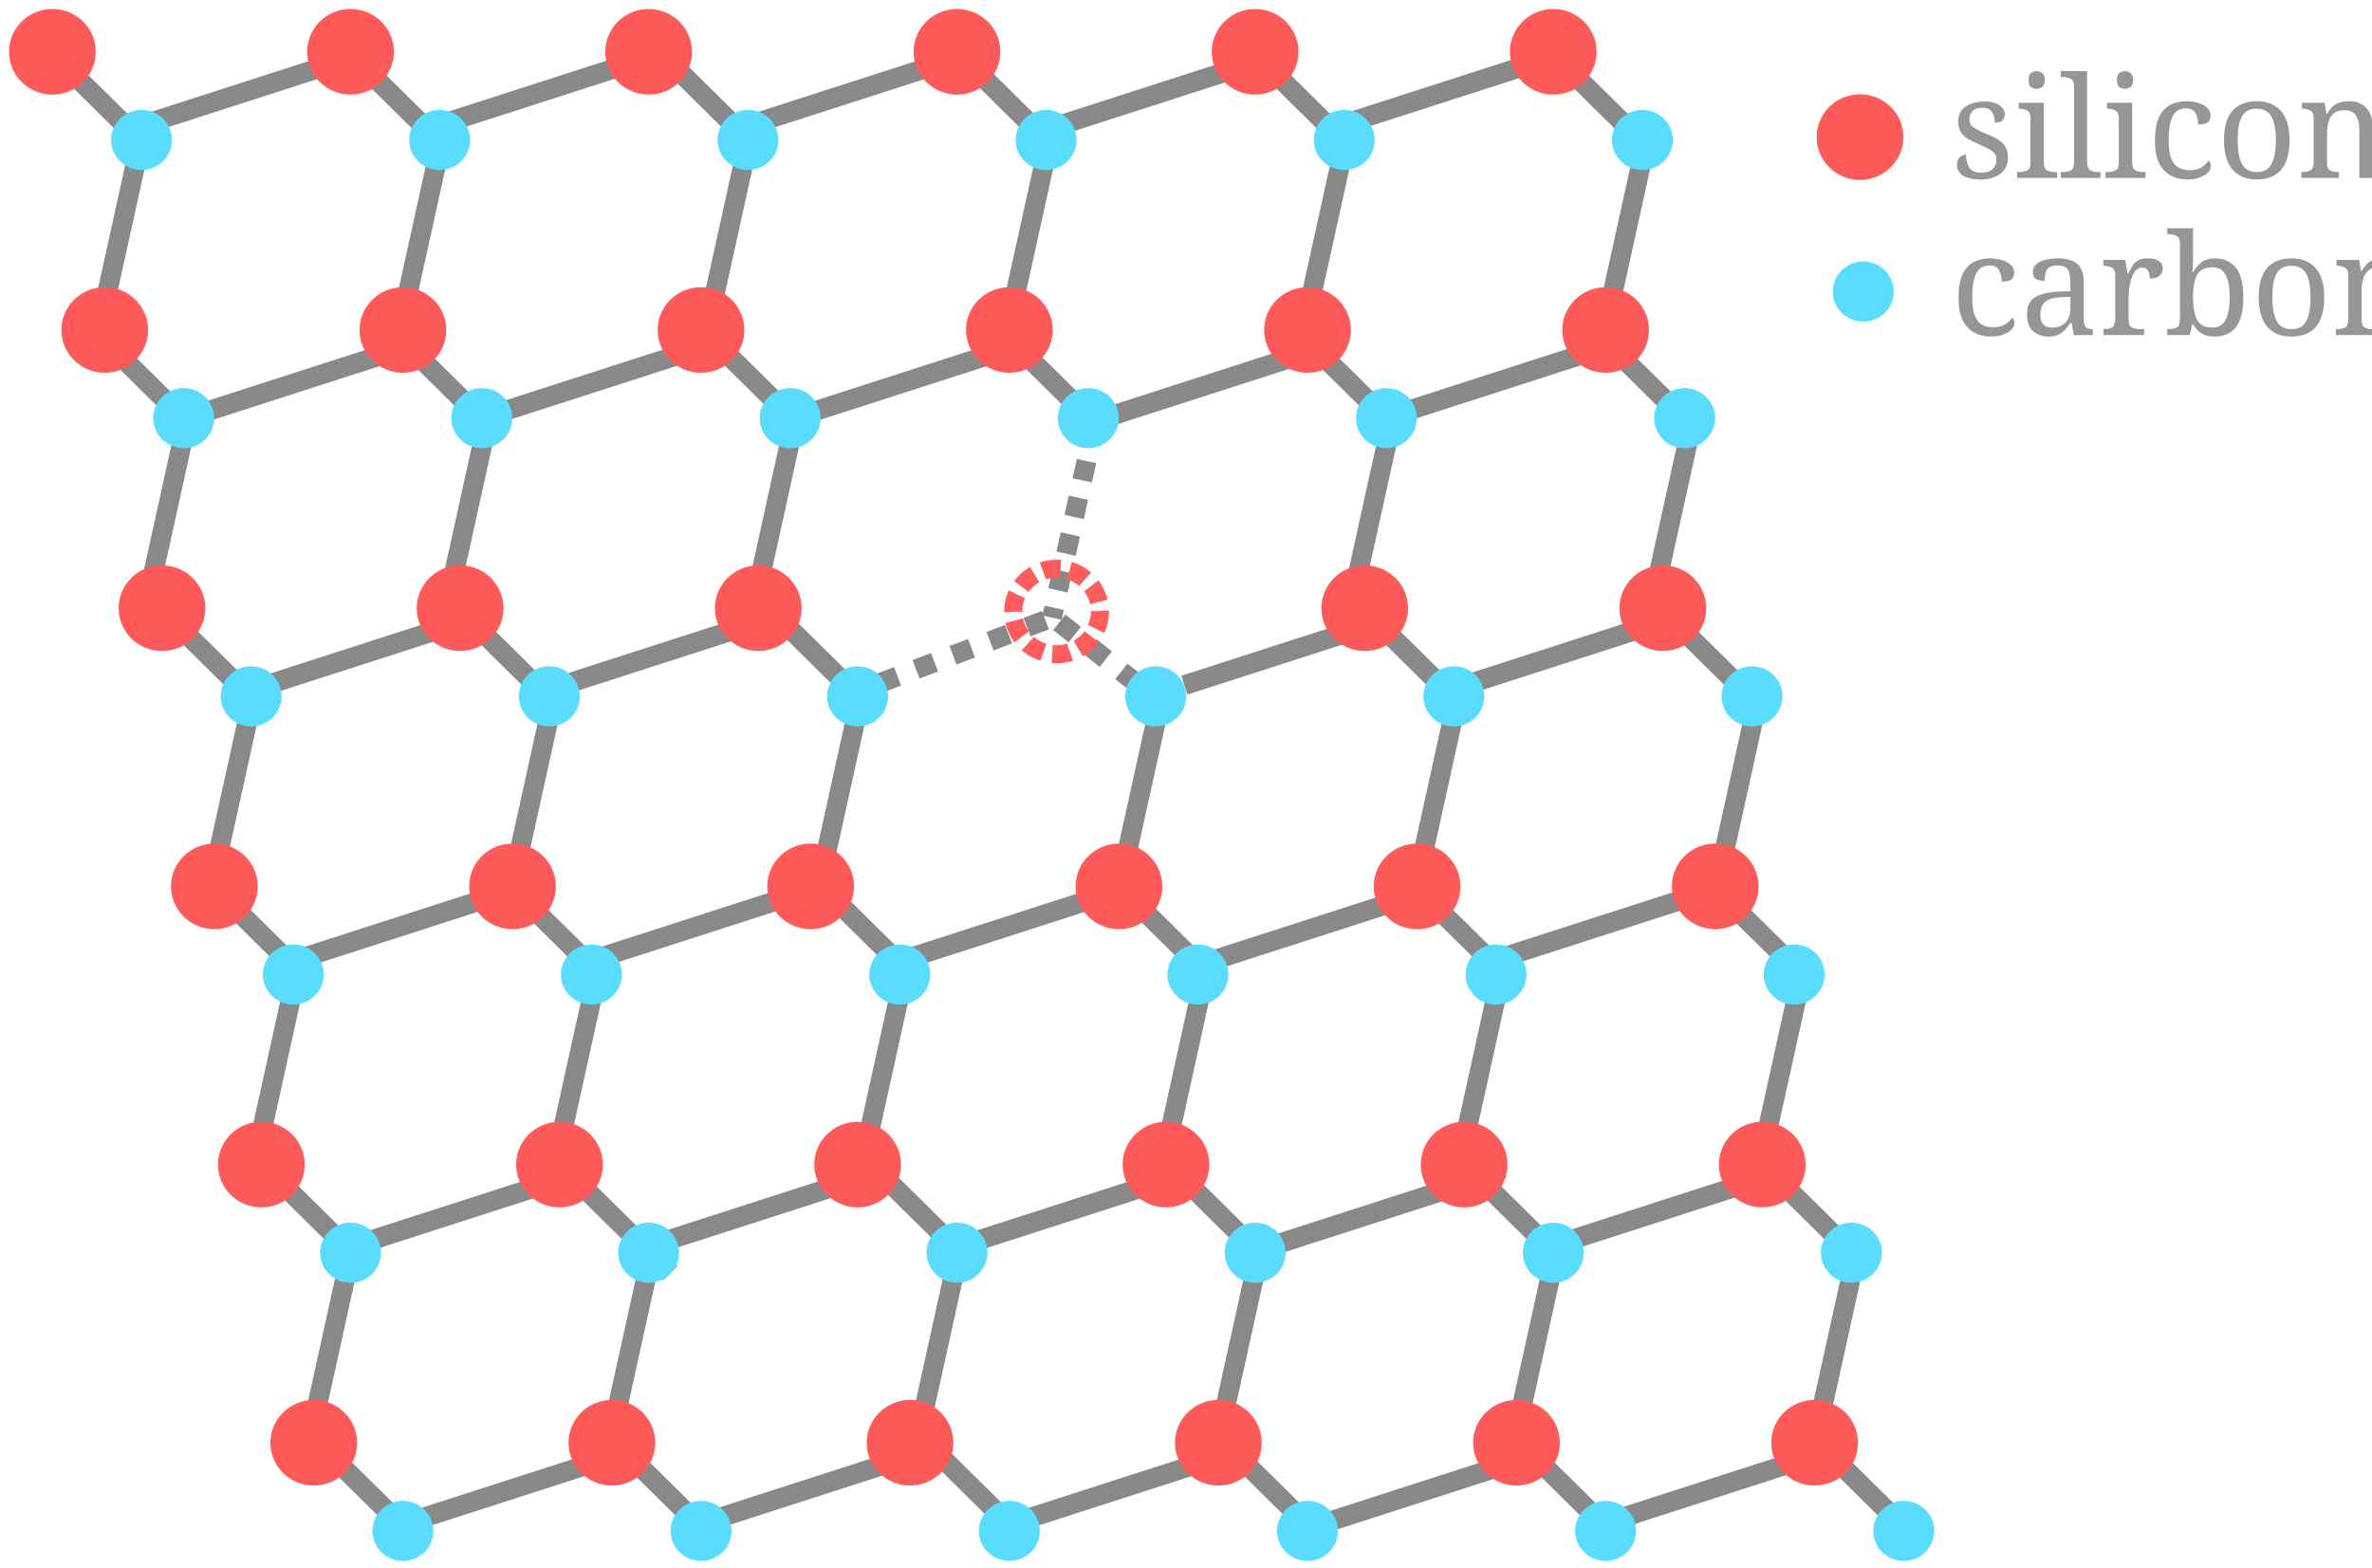
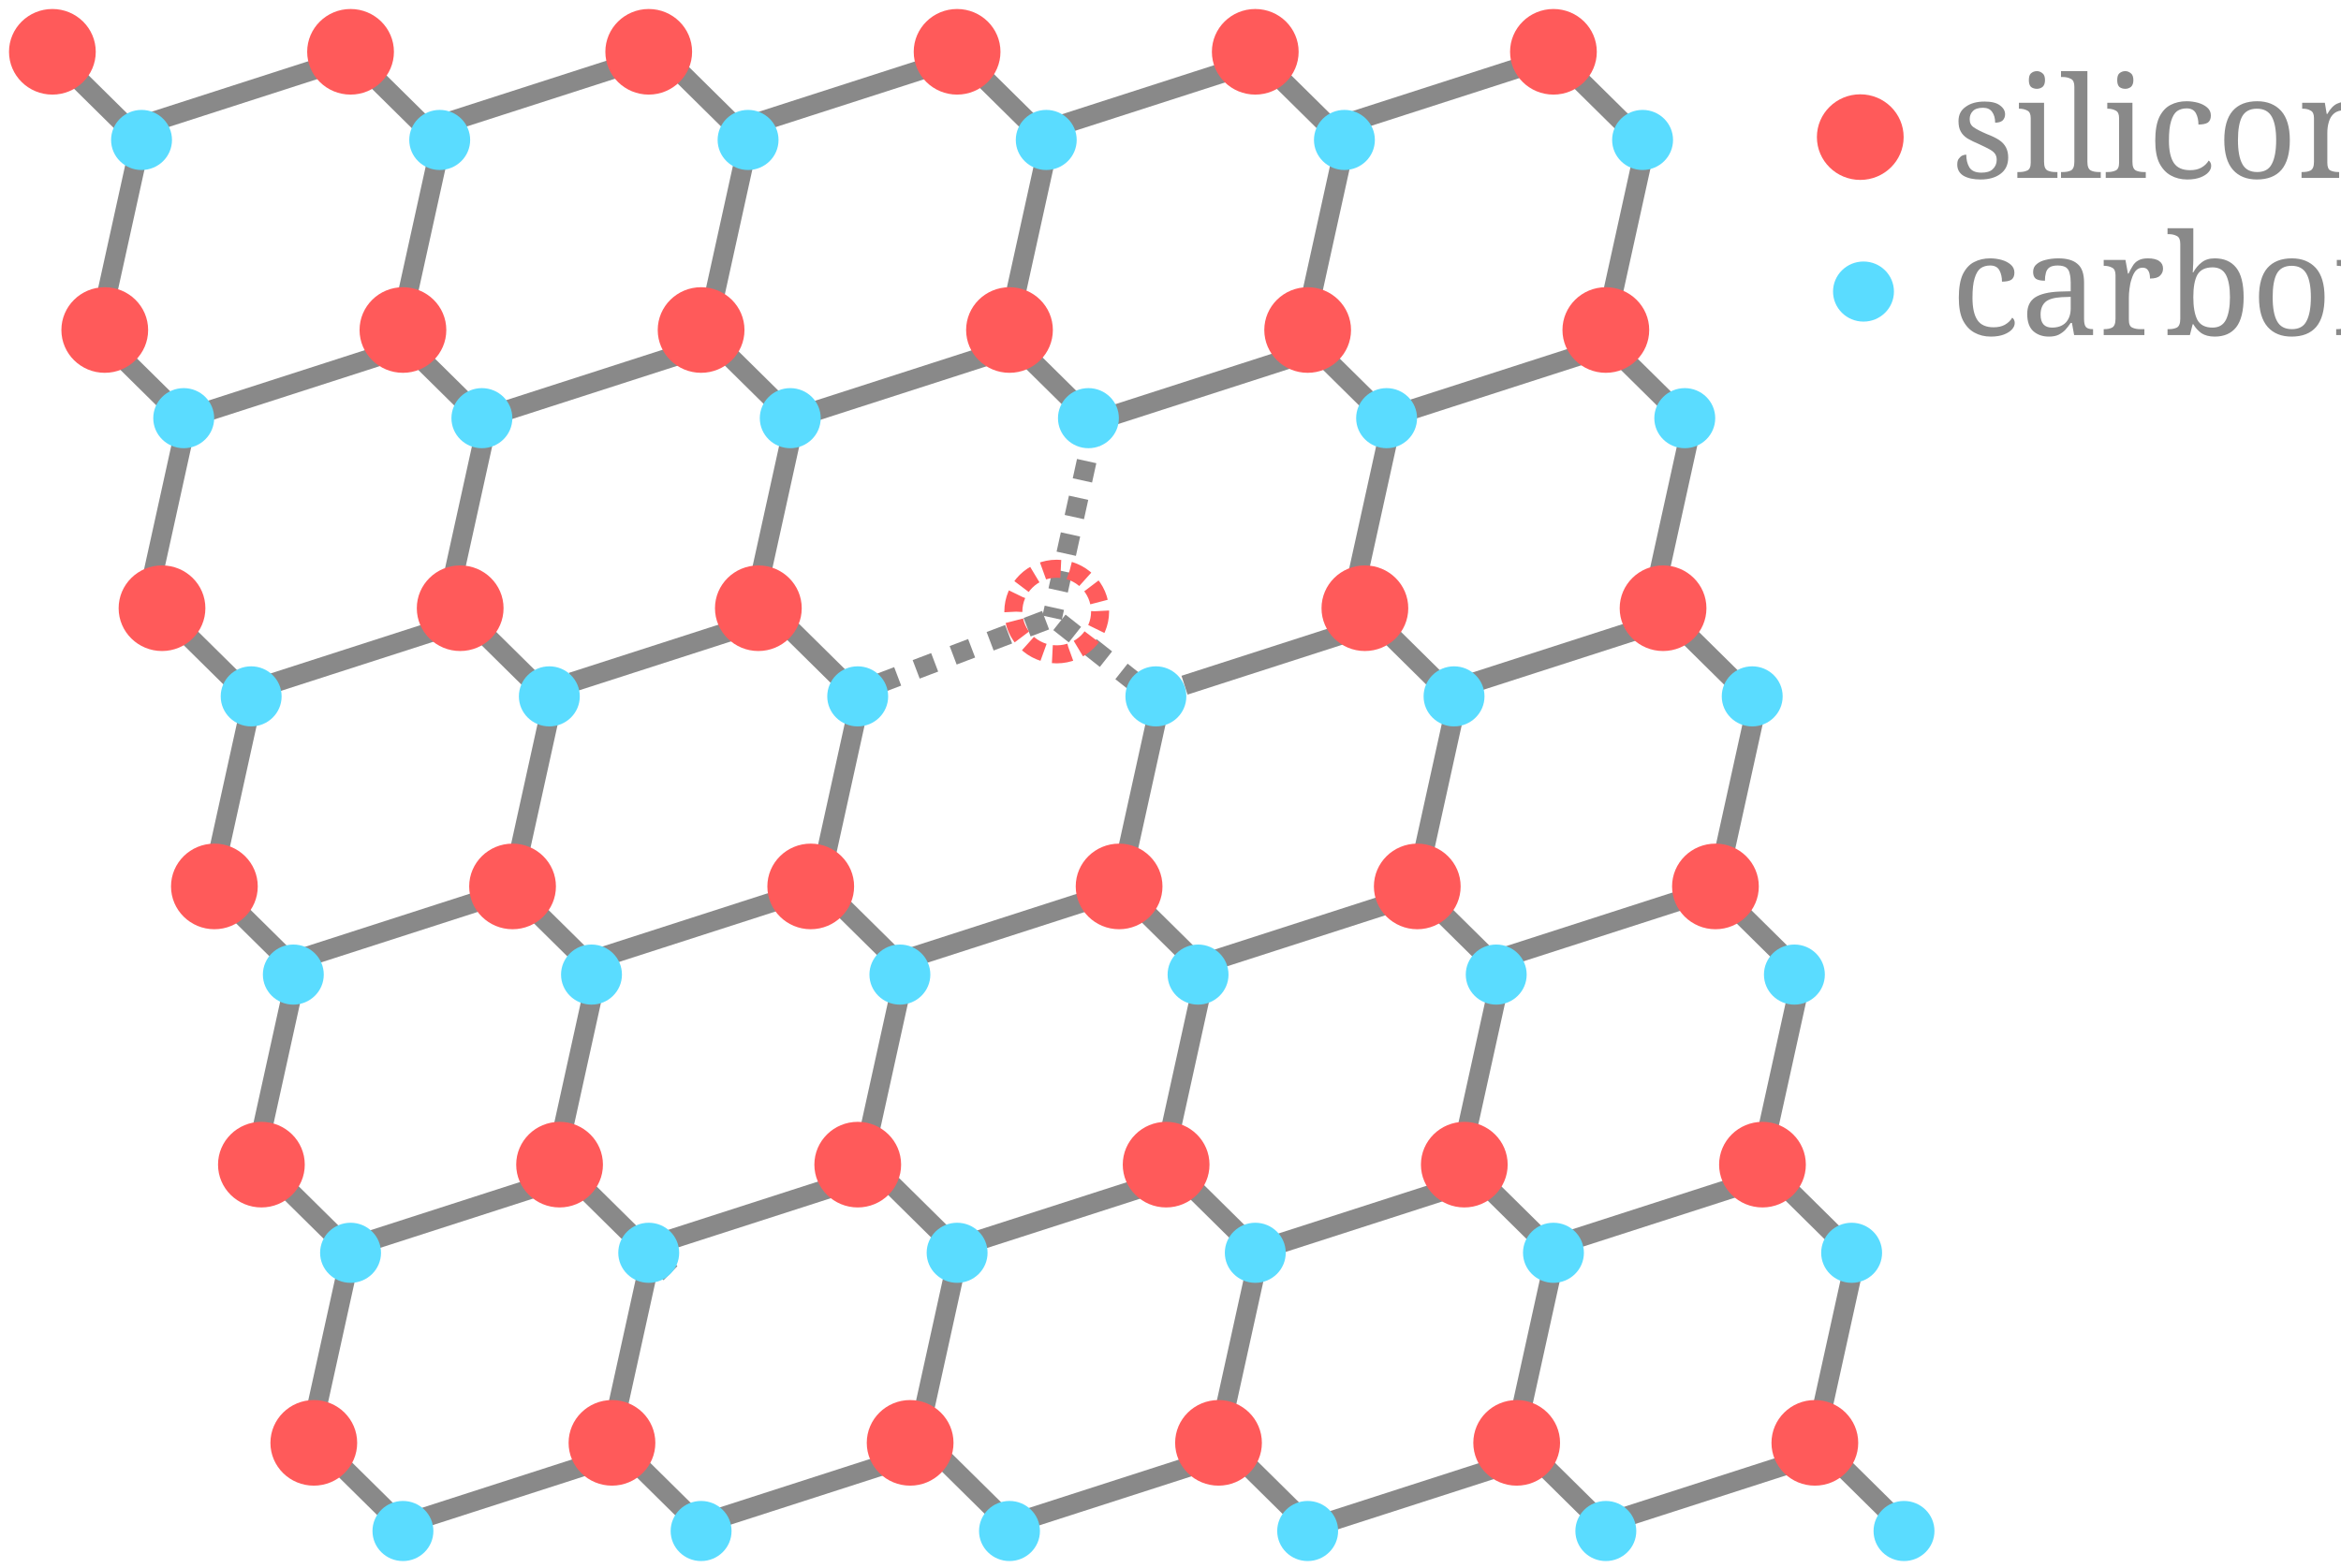
- <svg xmlns="http://www.w3.org/2000/svg" width="119.343mm" height="78.873mm" viewBox="0 0 119.343 78.873" version="1.1" id="svg1">
+ <svg xmlns="http://www.w3.org/2000/svg" width="117.768mm" height="78.873mm" viewBox="0 0 117.768 78.873" version="1.1" id="svg1">
  <defs id="defs1" />
  <g id="layer1" transform="translate(2.63519,-95.57333)">
    <path style="fill:#5adcff;fill-opacity:1;stroke:#898989;stroke-width:0.995;stroke-opacity:1" d="m 4.444,102.652 -2.143,9.727" id="path3" />
    <path style="fill:#5adcff;fill-opacity:1;stroke:#898989;stroke-width:0.995;stroke-opacity:1" d="m 19.549,102.772 -2.143,9.727" id="path3-9" />
    <path style="fill:#5adcff;fill-opacity:1;stroke:#898989;stroke-width:0.995;stroke-opacity:1" d="m 34.975,102.873 -2.143,9.727" id="path3-3" />
    <path style="fill:#5adcff;fill-opacity:1;stroke:#898989;stroke-width:0.995;stroke-opacity:1" d="m 50.08,102.992 -2.143,9.727" id="path3-9-3" />
    <path style="fill:#5adcff;fill-opacity:1;stroke:#898989;stroke-width:0.995;stroke-opacity:1" d="m 64.923,103.281 -2.143,9.727" id="path3-3-9" />
    <path style="fill:#5adcff;fill-opacity:1;stroke:#898989;stroke-width:0.995;stroke-opacity:1" d="M 80.028,103.401 77.885,113.129" id="path3-9-3-6" />
    <path style="fill:#5adcff;fill-opacity:1;stroke:#898989;stroke-width:0.995;stroke-opacity:1" d="m 6.802,116.59 -2.143,9.727" id="path3-37" />
    <path style="fill:#5adcff;fill-opacity:1;stroke:#898989;stroke-width:0.995;stroke-opacity:1" d="m 21.907,116.71 -2.143,9.727" id="path3-9-0" />
    <path style="fill:#5adcff;fill-opacity:1;stroke:#898989;stroke-width:0.995;stroke-opacity:1" d="m 37.333,116.81 -2.143,9.727" id="path3-3-0" />
    <path style="fill:#5adcff;fill-opacity:1;stroke:#898989;stroke-width:0.995;stroke-dasharray:0.995, 0.895;stroke-dashoffset:0;stroke-opacity:1" d="m 52.438,116.93 -2.143,9.727" id="path3-9-3-1" />
    <path style="fill:#5adcff;fill-opacity:1;stroke:#898989;stroke-width:0.995;stroke-opacity:1" d="m 67.281,117.219 -2.143,9.727" id="path3-3-9-0" />
    <path style="fill:#5adcff;fill-opacity:1;stroke:#898989;stroke-width:0.995;stroke-opacity:1" d="m 82.386,117.339 -2.143,9.727" id="path3-9-3-6-3" />
    <path style="fill:#5adcff;fill-opacity:1;stroke:#898989;stroke-width:0.995;stroke-opacity:1" d="m 10.193,130.151 -2.143,9.727" id="path3-37-3" />
    <path style="fill:#5adcff;fill-opacity:1;stroke:#898989;stroke-width:0.995;stroke-opacity:1" d="m 25.298,130.271 -2.143,9.727" id="path3-9-0-6" />
    <path style="fill:#5adcff;fill-opacity:1;stroke:#898989;stroke-width:0.995;stroke-opacity:1" d="m 40.725,130.372 -2.143,9.727" id="path3-3-0-0" />
    <path style="fill:#5adcff;fill-opacity:1;stroke:#898989;stroke-width:0.995;stroke-opacity:1" d="M 55.83,130.492 53.686,140.219" id="path3-9-3-1-4" />
    <path style="fill:#5adcff;fill-opacity:1;stroke:#898989;stroke-width:0.995;stroke-opacity:1" d="m 70.673,130.78 -2.143,9.727" id="path3-3-9-0-0" />
    <path style="fill:#5adcff;fill-opacity:1;stroke:#898989;stroke-width:0.995;stroke-opacity:1" d="m 85.777,130.9 -2.143,9.727" id="path3-9-3-6-3-9" />
    <path style="fill:#5adcff;fill-opacity:1;stroke:#898989;stroke-width:0.995;stroke-opacity:1" d="M 12.473,143.689 10.33,153.416" id="path3-37-3-9" />
    <path style="fill:#5adcff;fill-opacity:1;stroke:#898989;stroke-width:0.995;stroke-opacity:1" d="m 27.578,143.809 -2.143,9.727" id="path3-9-0-6-1" />
    <path style="fill:#5adcff;fill-opacity:1;stroke:#898989;stroke-width:0.995;stroke-opacity:1" d="m 43.005,143.909 -2.143,9.727" id="path3-3-0-0-0" />
    <path style="fill:#5adcff;fill-opacity:1;stroke:#898989;stroke-width:0.995;stroke-opacity:1" d="m 58.109,144.029 -2.143,9.727" id="path3-9-3-1-4-9" />
    <path style="fill:#5adcff;fill-opacity:1;stroke:#898989;stroke-width:0.995;stroke-opacity:1" d="m 72.952,144.318 -2.143,9.727" id="path3-3-9-0-0-3" />
    <path style="fill:#5adcff;fill-opacity:1;stroke:#898989;stroke-width:0.995;stroke-opacity:1" d="m 88.057,144.438 -2.143,9.727" id="path3-9-3-6-3-9-0" />
    <path style="fill:#5adcff;fill-opacity:1;stroke:#898989;stroke-width:0.995;stroke-opacity:1" d="m 15.088,158.297 -2.143,9.727" id="path3-37-3-9-9" />
    <path style="fill:#5adcff;fill-opacity:1;stroke:#898989;stroke-width:0.995;stroke-opacity:1" d="m 30.193,158.417 -2.143,9.727" id="path3-9-0-6-1-8" />
    <path style="fill:#5adcff;fill-opacity:1;stroke:#898989;stroke-width:0.995;stroke-opacity:1" d="m 45.619,158.517 -2.143,9.727" id="path3-3-0-0-0-6" />
    <path style="fill:#5adcff;fill-opacity:1;stroke:#898989;stroke-width:0.995;stroke-opacity:1" d="m 60.724,158.637 -2.143,9.727" id="path3-9-3-1-4-9-9" />
    <path style="fill:#5adcff;fill-opacity:1;stroke:#898989;stroke-width:0.995;stroke-opacity:1" d="m 75.567,158.926 -2.143,9.727" id="path3-3-9-0-0-3-0" />
    <path style="fill:#5adcff;fill-opacity:1;stroke:#898989;stroke-width:0.995;stroke-opacity:1" d="m 90.672,159.046 -2.143,9.727" id="path3-9-3-6-3-9-0-1" />
    <path style="fill:#5adcff;fill-opacity:1;stroke:#898989;stroke-width:0.995;stroke-opacity:1" d="m -0.276,97.991 4.719,4.662" id="path2" />
    <path style="fill:#5adcff;fill-opacity:1;stroke:#898989;stroke-width:0.995;stroke-dasharray:none;stroke-opacity:1" d="M 4.516,101.871 14.523,98.645" id="path2-49" />
    <path style="fill:#5adcff;fill-opacity:1;stroke:#898989;stroke-width:0.995;stroke-dasharray:none;stroke-opacity:1" d="M 6.802,116.59 16.809,113.364" id="path2-49-1" />
    <path style="fill:#5adcff;fill-opacity:1;stroke:#898989;stroke-width:0.995;stroke-dasharray:none;stroke-opacity:1" d="m 10.988,129.981 10.007,-3.226" id="path2-49-1-3" />
    <path style="fill:#5adcff;fill-opacity:1;stroke:#898989;stroke-width:0.995;stroke-dasharray:none;stroke-opacity:1" d="m 12.509,143.805 10.007,-3.226" id="path2-49-1-3-2" />
    <path style="fill:#5adcff;fill-opacity:1;stroke:#898989;stroke-width:0.995;stroke-dasharray:none;stroke-opacity:1" d="M 15.088,158.297 25.095,155.071" id="path2-49-1-3-2-9" />
    <path style="fill:#5adcff;fill-opacity:1;stroke:#898989;stroke-width:0.995;stroke-dasharray:none;stroke-opacity:1" d="m 18.017,172.157 10.007,-3.226" id="path2-49-1-3-2-5" />
    <path style="fill:#5adcff;fill-opacity:1;stroke:#898989;stroke-width:0.995;stroke-dasharray:none;stroke-opacity:1" d="M 19.662,101.796 29.67,98.571" id="path2-49-5" />
    <path style="fill:#5adcff;fill-opacity:1;stroke:#898989;stroke-width:0.995;stroke-dasharray:none;stroke-opacity:1" d="m 21.949,116.516 10.007,-3.226" id="path2-49-1-4" />
    <path style="fill:#5adcff;fill-opacity:1;stroke:#898989;stroke-width:0.995;stroke-dasharray:none;stroke-opacity:1" d="m 26.134,129.907 10.007,-3.226" id="path2-49-1-3-5" />
    <path style="fill:#5adcff;fill-opacity:1;stroke:#898989;stroke-width:0.995;stroke-dasharray:none;stroke-opacity:1" d="m 27.656,143.731 10.007,-3.226" id="path2-49-1-3-2-3" />
    <path style="fill:#5adcff;fill-opacity:1;stroke:#898989;stroke-width:0.995;stroke-dasharray:none;stroke-opacity:1" d="M 30.235,158.223 40.242,154.997" id="path2-49-1-3-2-9-0" />
    <path style="fill:#5adcff;fill-opacity:1;stroke:#898989;stroke-width:0.995;stroke-dasharray:none;stroke-opacity:1" d="m 33.163,172.083 10.007,-3.226" id="path2-49-1-3-2-5-1" />
    <path style="fill:#5adcff;fill-opacity:1;stroke:#898989;stroke-width:0.995;stroke-dasharray:none;stroke-opacity:1" d="M 35.122,101.853 45.13,98.628" id="path2-49-5-3" />
    <path style="fill:#5adcff;fill-opacity:1;stroke:#898989;stroke-width:0.995;stroke-dasharray:none;stroke-opacity:1" d="m 37.408,116.572 10.007,-3.226" id="path2-49-1-4-9" />
    <path style="fill:#5adcff;fill-opacity:1;stroke:#898989;stroke-width:0.995;stroke-dasharray:0.995;stroke-dashoffset:0;stroke-opacity:1" d="m 41.594,129.963 8.701,-3.306" id="path2-49-1-3-5-6" />
    <path style="fill:#5adcff;fill-opacity:1;stroke:#898989;stroke-width:0.995;stroke-dasharray:none;stroke-opacity:1" d="m 43.116,143.787 10.007,-3.226" id="path2-49-1-3-2-3-6" />
    <path style="fill:#5adcff;fill-opacity:1;stroke:#898989;stroke-width:0.995;stroke-dasharray:none;stroke-opacity:1" d="M 45.694,158.279 55.702,155.054" id="path2-49-1-3-2-9-0-4" />
    <path style="fill:#5adcff;fill-opacity:1;stroke:#898989;stroke-width:0.995;stroke-dasharray:none;stroke-opacity:1" d="m 48.623,172.14 10.007,-3.226" id="path2-49-1-3-2-5-1-0" />
    <path style="fill:#5adcff;fill-opacity:1;stroke:#898989;stroke-width:0.995;stroke-dasharray:none;stroke-opacity:1" d="m 50.482,101.943 10.007,-3.226" id="path2-49-5-3-0" />
    <path style="fill:#5adcff;fill-opacity:1;stroke:#898989;stroke-width:0.995;stroke-dasharray:none;stroke-opacity:1" d="m 52.768,116.662 10.007,-3.226" id="path2-49-1-4-9-7" />
    <path style="fill:#5adcff;fill-opacity:1;stroke:#898989;stroke-width:0.995;stroke-dasharray:none;stroke-opacity:1" d="m 56.954,130.053 10.007,-3.226" id="path2-49-1-3-5-6-2" />
    <path style="fill:#5adcff;fill-opacity:1;stroke:#898989;stroke-width:0.995;stroke-dasharray:none;stroke-opacity:1" d="m 58.475,143.877 10.007,-3.226" id="path2-49-1-3-2-3-6-9" />
    <path style="fill:#5adcff;fill-opacity:1;stroke:#898989;stroke-width:0.995;stroke-dasharray:none;stroke-opacity:1" d="m 61.054,158.369 10.007,-3.226" id="path2-49-1-3-2-9-0-4-8" />
    <path style="fill:#5adcff;fill-opacity:1;stroke:#898989;stroke-width:0.995;stroke-dasharray:none;stroke-opacity:1" d="m 63.983,172.23 10.007,-3.226" id="path2-49-1-3-2-5-1-0-1" />
    <path style="fill:#5adcff;fill-opacity:1;stroke:#898989;stroke-width:0.995;stroke-dasharray:none;stroke-opacity:1" d="m 65.041,101.803 10.007,-3.226" id="path2-49-5-3-0-8" />
    <path style="fill:#5adcff;fill-opacity:1;stroke:#898989;stroke-width:0.995;stroke-dasharray:none;stroke-opacity:1" d="M 67.327,116.523 77.334,113.297" id="path2-49-1-4-9-7-1" />
    <path style="fill:#5adcff;fill-opacity:1;stroke:#898989;stroke-width:0.995;stroke-dasharray:none;stroke-opacity:1" d="m 71.513,129.914 10.007,-3.226" id="path2-49-1-3-5-6-2-1" />
    <path style="fill:#5adcff;fill-opacity:1;stroke:#898989;stroke-width:0.995;stroke-dasharray:none;stroke-opacity:1" d="M 73.034,143.738 83.042,140.512" id="path2-49-1-3-2-3-6-9-5" />
    <path style="fill:#5adcff;fill-opacity:1;stroke:#898989;stroke-width:0.995;stroke-dasharray:none;stroke-opacity:1" d="m 75.613,158.23 10.007,-3.226" id="path2-49-1-3-2-9-0-4-8-0" />
    <path style="fill:#5adcff;fill-opacity:1;stroke:#898989;stroke-width:0.995;stroke-dasharray:none;stroke-opacity:1" d="m 78.542,172.09 10.007,-3.226" id="path2-49-1-3-2-5-1-0-1-0" />
    <path style="fill:#5adcff;fill-opacity:1;stroke:#898989;stroke-width:0.995;stroke-opacity:1" d="m 15.294,98.571 4.719,4.662" id="path2-8" />
    <path style="fill:#5adcff;fill-opacity:1;stroke:#898989;stroke-width:0.995;stroke-opacity:1" d="m 30.206,97.847 4.719,4.662" id="path2-3" />
    <path style="fill:#5adcff;fill-opacity:1;stroke:#898989;stroke-width:0.995;stroke-opacity:1" d="m 45.775,98.428 4.719,4.662" id="path2-8-7" />
    <path style="fill:#5adcff;fill-opacity:1;stroke:#898989;stroke-width:0.995;stroke-opacity:1" d="m 59.813,97.583 4.719,4.662" id="path2-3-6" />
    <path style="fill:#5adcff;fill-opacity:1;stroke:#898989;stroke-width:0.995;stroke-opacity:1" d="m 75.382,98.164 4.719,4.662" id="path2-8-7-3" />
    <path style="fill:#5adcff;fill-opacity:1;stroke:#898989;stroke-width:0.995;stroke-opacity:1" d="m 2.301,112.38 4.719,4.662" id="path2-4" />
    <path style="fill:#5adcff;fill-opacity:1;stroke:#898989;stroke-width:0.995;stroke-opacity:1" d="m 17.87,112.961 4.719,4.662" id="path2-8-0" />
    <path style="fill:#5adcff;fill-opacity:1;stroke:#898989;stroke-width:0.995;stroke-opacity:1" d="m 32.782,112.236 4.719,4.662" id="path2-3-5" />
    <path style="fill:#5adcff;fill-opacity:1;stroke:#898989;stroke-width:0.995;stroke-opacity:1" d="m 48.351,112.817 4.719,4.662" id="path2-8-7-6" />
    <path style="fill:#5adcff;fill-opacity:1;stroke:#898989;stroke-width:0.995;stroke-opacity:1" d="m 62.389,111.972 4.719,4.662" id="path2-3-6-8" />
    <path style="fill:#5adcff;fill-opacity:1;stroke:#898989;stroke-width:0.995;stroke-opacity:1" d="m 77.958,112.553 4.719,4.662" id="path2-8-7-3-5" />
    <path style="fill:#5adcff;fill-opacity:1;stroke:#898989;stroke-width:0.995;stroke-opacity:1" d="m 5.425,126.174 4.719,4.662" id="path2-4-6" />
    <path style="fill:#5adcff;fill-opacity:1;stroke:#898989;stroke-width:0.995;stroke-opacity:1" d="m 20.995,126.755 4.719,4.662" id="path2-8-0-7" />
    <path style="fill:#5adcff;fill-opacity:1;stroke:#898989;stroke-width:0.995;stroke-opacity:1" d="m 35.907,126.031 4.719,4.662" id="path2-3-5-1" />
    <path style="fill:#5adcff;fill-opacity:1;stroke:#898989;stroke-width:0.995;stroke-dasharray:0.995, 0.995;stroke-dashoffset:0;stroke-opacity:1" d="m 50.661,126.892 5.519,4.365" id="path2-8-7-6-8" />
    <path style="fill:#5adcff;fill-opacity:1;stroke:#898989;stroke-width:0.995;stroke-opacity:1" d="m 65.513,125.766 4.719,4.662" id="path2-3-6-8-4" />
    <path style="fill:#5adcff;fill-opacity:1;stroke:#898989;stroke-width:0.995;stroke-opacity:1" d="m 81.083,126.347 4.719,4.662" id="path2-8-7-3-5-9" />
    <path style="fill:#5adcff;fill-opacity:1;stroke:#898989;stroke-width:0.995;stroke-opacity:1" d="m 7.13,139.253 4.719,4.662" id="path2-4-2" />
    <path style="fill:#5adcff;fill-opacity:1;stroke:#898989;stroke-width:0.995;stroke-opacity:1" d="m 22.7,139.834 4.719,4.662" id="path2-8-0-3" />
    <path style="fill:#5adcff;fill-opacity:1;stroke:#898989;stroke-width:0.995;stroke-opacity:1" d="m 37.612,139.11 4.719,4.662" id="path2-3-5-7" />
    <path style="fill:#5adcff;fill-opacity:1;stroke:#898989;stroke-width:0.995;stroke-opacity:1" d="m 53.181,139.691 4.719,4.662" id="path2-8-7-6-1" />
    <path style="fill:#5adcff;fill-opacity:1;stroke:#898989;stroke-width:0.995;stroke-opacity:1" d="m 67.219,138.845 4.719,4.662" id="path2-3-6-8-8" />
    <path style="fill:#5adcff;fill-opacity:1;stroke:#898989;stroke-width:0.995;stroke-opacity:1" d="m 82.788,139.426 4.719,4.662" id="path2-8-7-3-5-93" />
    <path style="fill:#5adcff;fill-opacity:1;stroke:#898989;stroke-width:0.995;stroke-opacity:1" d="m 10.803,154.4 4.719,4.662" id="path2-4-2-4" />
    <path style="fill:#5adcff;fill-opacity:1;stroke:#898989;stroke-width:0.995;stroke-opacity:1" d="m 26.373,154.981 4.719,4.662" id="path2-8-0-3-0" />
    <path style="fill:#5adcff;fill-opacity:1;stroke:#898989;stroke-width:0.995;stroke-opacity:1" d="m 41.284,154.257 4.719,4.662" id="path2-3-5-7-5" />
    <path style="fill:#5adcff;fill-opacity:1;stroke:#898989;stroke-width:0.995;stroke-opacity:1" d="m 56.854,154.838 4.719,4.662" id="path2-8-7-6-1-7" />
    <path style="fill:#5adcff;fill-opacity:1;stroke:#898989;stroke-width:0.995;stroke-opacity:1" d="m 70.891,153.992 4.719,4.662" id="path2-3-6-8-8-0" />
    <path style="fill:#5adcff;fill-opacity:1;stroke:#898989;stroke-width:0.995;stroke-opacity:1" d="m 86.461,154.573 4.719,4.662" id="path2-8-7-3-5-93-0" />
    <path style="fill:#5adcff;fill-opacity:1;stroke:#898989;stroke-width:0.995;stroke-opacity:1" d="m 12.795,167.615 4.719,4.662" id="path2-4-2-0" />
    <path style="fill:#5adcff;fill-opacity:1;stroke:#898989;stroke-width:0.995;stroke-opacity:1" d="m 28.365,168.196 4.719,4.662" id="path2-8-0-3-6" />
    <path style="fill:#5adcff;fill-opacity:1;stroke:#898989;stroke-width:0.995;stroke-opacity:1" d="m 43.276,167.472 4.719,4.662" id="path2-3-5-7-57" />
    <path style="fill:#5adcff;fill-opacity:1;stroke:#898989;stroke-width:0.995;stroke-opacity:1" d="m 58.846,168.053 4.719,4.662" id="path2-8-7-6-1-3" />
    <path style="fill:#5adcff;fill-opacity:1;stroke:#898989;stroke-width:0.995;stroke-opacity:1" d="m 72.883,167.207 4.719,4.662" id="path2-3-6-8-8-4" />
    <path style="fill:#5adcff;fill-opacity:1;stroke:#898989;stroke-width:0.995;stroke-opacity:1" d="m 88.453,167.788 4.719,4.662" id="path2-8-7-3-5-93-3" />
    <ellipse style="fill:#ff5a5a;fill-opacity:1;stroke:#feff14;stroke-width:0.906;stroke-opacity:0" id="path1" cx="8.8817842e-16" cy="98.18" rx="2.182" ry="2.154" />
    <ellipse style="fill:#5adcff;fill-opacity:1;stroke:#feff14;stroke-width:0.636;stroke-opacity:0" id="path1-9" cx="4.485" cy="102.616" rx="1.532" ry="1.512" />
    <ellipse style="fill:#5adcff;fill-opacity:1;stroke:#feff14;stroke-width:0.636;stroke-opacity:0" id="path1-9-6" cx="19.485" cy="102.616" rx="1.532" ry="1.512" />
    <ellipse style="fill:#5adcff;fill-opacity:1;stroke:#feff14;stroke-width:0.636;stroke-opacity:0" id="path1-9-9" cx="34.998" cy="102.616" rx="1.532" ry="1.512" />
    <ellipse style="fill:#5adcff;fill-opacity:1;stroke:#feff14;stroke-width:0.636;stroke-opacity:0" id="path1-9-6-7" cx="49.998" cy="102.616" rx="1.532" ry="1.512" />
    <ellipse style="fill:#5adcff;fill-opacity:1;stroke:#feff14;stroke-width:0.636;stroke-opacity:0" id="path1-9-9-2" cx="64.998" cy="102.616" rx="1.532" ry="1.512" />
    <ellipse style="fill:#5adcff;fill-opacity:1;stroke:#feff14;stroke-width:0.636;stroke-opacity:0" id="path1-9-6-7-1" cx="79.998" cy="102.616" rx="1.532" ry="1.512" />
    <ellipse style="fill:#5adcff;fill-opacity:1;stroke:#feff14;stroke-width:0.636;stroke-opacity:0" id="path1-9-6-7-1-8" cx="91.111" cy="110.245" rx="1.532" ry="1.512" />
    <ellipse style="fill:#5adcff;fill-opacity:1;stroke:#feff14;stroke-width:0.636;stroke-opacity:0" id="path1-9-5" cx="6.607" cy="116.616" rx="1.532" ry="1.512" />
    <ellipse style="fill:#5adcff;fill-opacity:1;stroke:#feff14;stroke-width:0.636;stroke-opacity:0" id="path1-9-6-8" cx="21.607" cy="116.616" rx="1.532" ry="1.512" />
    <ellipse style="fill:#5adcff;fill-opacity:1;stroke:#feff14;stroke-width:0.636;stroke-opacity:0" id="path1-9-9-5" cx="37.12" cy="116.616" rx="1.532" ry="1.512" />
    <ellipse style="fill:#5adcff;fill-opacity:1;stroke:#feff14;stroke-width:0.636;stroke-opacity:0" id="path1-9-6-7-6" cx="52.12" cy="116.616" rx="1.532" ry="1.512" />
    <ellipse style="fill:#5adcff;fill-opacity:1;stroke:#feff14;stroke-width:0.636;stroke-opacity:0" id="path1-9-9-2-7" cx="67.12" cy="116.616" rx="1.532" ry="1.512" />
    <ellipse style="fill:#5adcff;fill-opacity:1;stroke:#feff14;stroke-width:0.636;stroke-opacity:0" id="path1-9-6-7-1-9" cx="82.12" cy="116.616" rx="1.532" ry="1.512" />
    <ellipse style="fill:#5adcff;fill-opacity:1;stroke:#feff14;stroke-width:0.636;stroke-opacity:0" id="path1-9-2" cx="10" cy="130.616" rx="1.532" ry="1.512" />
    <ellipse style="fill:#5adcff;fill-opacity:1;stroke:#feff14;stroke-width:0.636;stroke-opacity:0" id="path1-9-6-0" cx="25" cy="130.616" rx="1.532" ry="1.512" />
    <ellipse style="fill:#5adcff;fill-opacity:1;stroke:#feff14;stroke-width:0.636;stroke-opacity:0" id="path1-9-9-4" cx="40.513" cy="130.616" rx="1.532" ry="1.512" />
    <ellipse style="fill:#5adcff;fill-opacity:1;stroke:#feff14;stroke-width:0.636;stroke-opacity:0" id="path1-9-6-7-4" cx="55.513" cy="130.616" rx="1.532" ry="1.512" />
    <ellipse style="fill:#5adcff;fill-opacity:1;stroke:#feff14;stroke-width:0.636;stroke-opacity:0" id="path1-9-9-2-5" cx="70.513" cy="130.616" rx="1.532" ry="1.512" />
    <ellipse style="fill:#5adcff;fill-opacity:1;stroke:#feff14;stroke-width:0.636;stroke-opacity:0" id="path1-9-6-7-1-97" cx="85.513" cy="130.616" rx="1.532" ry="1.512" />
    <ellipse style="fill:#5adcff;fill-opacity:1;stroke:#feff14;stroke-width:0.636;stroke-opacity:0" id="path1-9-2-5" cx="12.121" cy="144.616" rx="1.532" ry="1.512" />
    <ellipse style="fill:#5adcff;fill-opacity:1;stroke:#feff14;stroke-width:0.636;stroke-opacity:0" id="path1-9-6-0-5" cx="27.121" cy="144.616" rx="1.532" ry="1.512" />
    <ellipse style="fill:#5adcff;fill-opacity:1;stroke:#feff14;stroke-width:0.636;stroke-opacity:0" id="path1-9-9-4-6" cx="42.635" cy="144.616" rx="1.532" ry="1.512" />
    <ellipse style="fill:#5adcff;fill-opacity:1;stroke:#feff14;stroke-width:0.636;stroke-opacity:0" id="path1-9-6-7-4-3" cx="57.635" cy="144.616" rx="1.532" ry="1.512" />
    <ellipse style="fill:#5adcff;fill-opacity:1;stroke:#feff14;stroke-width:0.636;stroke-opacity:0" id="path1-9-9-2-5-2" cx="72.635" cy="144.616" rx="1.532" ry="1.512" />
    <ellipse style="fill:#5adcff;fill-opacity:1;stroke:#feff14;stroke-width:0.636;stroke-opacity:0" id="path1-9-6-7-1-97-6" cx="87.635" cy="144.616" rx="1.532" ry="1.512" />
    <ellipse style="fill:#5adcff;fill-opacity:1;stroke:#feff14;stroke-width:0.636;stroke-opacity:0" id="path1-9-2-5-5" cx="15" cy="158.616" rx="1.532" ry="1.512" />
    <ellipse style="fill:#5adcff;fill-opacity:1;stroke:#feff14;stroke-width:0.636;stroke-opacity:0" id="path1-9-6-0-5-9" cx="30" cy="158.616" rx="1.532" ry="1.512" />
    <ellipse style="fill:#5adcff;fill-opacity:1;stroke:#feff14;stroke-width:0.636;stroke-opacity:0" id="path1-9-9-4-6-0" cx="45.514" cy="158.616" rx="1.532" ry="1.512" />
    <ellipse style="fill:#5adcff;fill-opacity:1;stroke:#feff14;stroke-width:0.636;stroke-opacity:0" id="path1-9-6-7-4-3-9" cx="60.514" cy="158.616" rx="1.532" ry="1.512" />
    <ellipse style="fill:#5adcff;fill-opacity:1;stroke:#feff14;stroke-width:0.636;stroke-opacity:0" id="path1-9-9-2-5-2-3" cx="75.514" cy="158.616" rx="1.532" ry="1.512" />
    <ellipse style="fill:#5adcff;fill-opacity:1;stroke:#feff14;stroke-width:0.636;stroke-opacity:0" id="path1-9-6-7-1-97-6-4" cx="90.514" cy="158.616" rx="1.532" ry="1.512" />
    <ellipse style="fill:#5adcff;fill-opacity:1;stroke:#feff14;stroke-width:0.636;stroke-opacity:0" id="path1-9-2-5-5-5" cx="17.635" cy="172.616" rx="1.532" ry="1.512" />
    <ellipse style="fill:#5adcff;fill-opacity:1;stroke:#feff14;stroke-width:0.636;stroke-opacity:0" id="path1-9-6-0-5-9-0" cx="32.635" cy="172.616" rx="1.532" ry="1.512" />
    <ellipse style="fill:#5adcff;fill-opacity:1;stroke:#feff14;stroke-width:0.636;stroke-opacity:0" id="path1-9-9-4-6-0-6" cx="48.149" cy="172.616" rx="1.532" ry="1.512" />
    <ellipse style="fill:#5adcff;fill-opacity:1;stroke:#feff14;stroke-width:0.636;stroke-opacity:0" id="path1-9-6-7-4-3-9-4" cx="63.149" cy="172.616" rx="1.532" ry="1.512" />
    <ellipse style="fill:#5adcff;fill-opacity:1;stroke:#feff14;stroke-width:0.636;stroke-opacity:0" id="path1-9-9-2-5-2-3-7" cx="78.149" cy="172.616" rx="1.532" ry="1.512" />
    <ellipse style="fill:#5adcff;fill-opacity:1;stroke:#feff14;stroke-width:0.636;stroke-opacity:0" id="path1-9-6-7-1-97-6-4-8" cx="93.149" cy="172.616" rx="1.532" ry="1.512" />
    <ellipse style="fill:#ff5a5a;fill-opacity:1;stroke:#feff14;stroke-width:0.906;stroke-opacity:0" id="path1-2" cx="15" cy="98.18" rx="2.182" ry="2.154" />
    <ellipse style="fill:#ff5a5a;fill-opacity:1;stroke:#feff14;stroke-width:0.906;stroke-opacity:0" id="path1-2-0" cx="30" cy="98.18" rx="2.182" ry="2.154" />
    <ellipse style="fill:#ff5a5a;fill-opacity:1;stroke:#feff14;stroke-width:0.906;stroke-opacity:0" id="path1-7" cx="45.513" cy="98.18" rx="2.182" ry="2.154" />
    <ellipse style="fill:#ff5a5a;fill-opacity:1;stroke:#feff14;stroke-width:0.906;stroke-opacity:0" id="path1-2-1" cx="60.513" cy="98.18" rx="2.182" ry="2.154" />
    <ellipse style="fill:#ff5a5a;fill-opacity:1;stroke:#feff14;stroke-width:0.906;stroke-opacity:0" id="path1-2-0-3" cx="75.513" cy="98.18" rx="2.182" ry="2.154" />
    <ellipse style="fill:#ff5a5a;fill-opacity:1;stroke:#feff14;stroke-width:0.906;stroke-opacity:0" id="path1-2-0-3-9" cx="90.949" cy="102.473" rx="2.182" ry="2.154" />
    <ellipse style="fill:#ff5a5a;fill-opacity:1;stroke:#feff14;stroke-width:0.906;stroke-opacity:0" id="path1-4" cx="2.635" cy="112.18" rx="2.182" ry="2.154" />
    <ellipse style="fill:#ff5a5a;fill-opacity:1;stroke:#feff14;stroke-width:0.906;stroke-opacity:0" id="path1-2-3" cx="17.635" cy="112.18" rx="2.182" ry="2.154" />
    <ellipse style="fill:#ff5a5a;fill-opacity:1;stroke:#feff14;stroke-width:0.906;stroke-opacity:0" id="path1-2-0-6" cx="32.635" cy="112.18" rx="2.182" ry="2.154" />
    <ellipse style="fill:#ff5a5a;fill-opacity:1;stroke:#feff14;stroke-width:0.906;stroke-opacity:0" id="path1-7-5" cx="48.149" cy="112.18" rx="2.182" ry="2.154" />
    <ellipse style="fill:#ff5a5a;fill-opacity:0;stroke:#ff5c5c;stroke-width:0.906;stroke-dasharray:0.906, 0.453;stroke-dashoffset:0;stroke-opacity:1" id="path1-7-5-8" cx="50.525" cy="126.347" rx="2.182" ry="2.154" />
    <ellipse style="fill:#ff5a5a;fill-opacity:1;stroke:#feff14;stroke-width:0.906;stroke-opacity:0" id="path1-2-1-9" cx="63.149" cy="112.18" rx="2.182" ry="2.154" />
    <ellipse style="fill:#ff5a5a;fill-opacity:1;stroke:#feff14;stroke-width:0.906;stroke-opacity:0" id="path1-2-0-3-5" cx="78.149" cy="112.18" rx="2.182" ry="2.154" />
    <ellipse style="fill:#ff5a5a;fill-opacity:1;stroke:#feff14;stroke-width:0.906;stroke-opacity:0" id="path1-8" cx="5.515" cy="126.18" rx="2.182" ry="2.154" />
    <ellipse style="fill:#ff5a5a;fill-opacity:1;stroke:#feff14;stroke-width:0.906;stroke-opacity:0" id="path1-2-2" cx="20.515" cy="126.18" rx="2.182" ry="2.154" />
    <ellipse style="fill:#ff5a5a;fill-opacity:1;stroke:#feff14;stroke-width:0.906;stroke-opacity:0" id="path1-2-0-0" cx="35.515" cy="126.18" rx="2.182" ry="2.154" />
    <ellipse style="fill:#ff5a5a;fill-opacity:1;stroke:#feff14;stroke-width:0.906;stroke-opacity:0" id="path1-2-1-4" cx="66.028" cy="126.18" rx="2.182" ry="2.154" />
    <ellipse style="fill:#ff5a5a;fill-opacity:1;stroke:#feff14;stroke-width:0.906;stroke-opacity:0" id="path1-2-0-3-8" cx="81.028" cy="126.18" rx="2.182" ry="2.154" />
    <ellipse style="fill:#ff5a5a;fill-opacity:1;stroke:#feff14;stroke-width:0.906;stroke-opacity:0" id="path1-4-5" cx="8.15" cy="140.18" rx="2.182" ry="2.154" />
    <ellipse style="fill:#ff5a5a;fill-opacity:1;stroke:#feff14;stroke-width:0.906;stroke-opacity:0" id="path1-2-3-8" cx="23.15" cy="140.18" rx="2.182" ry="2.154" />
    <ellipse style="fill:#ff5a5a;fill-opacity:1;stroke:#feff14;stroke-width:0.906;stroke-opacity:0" id="path1-2-0-6-3" cx="38.15" cy="140.18" rx="2.182" ry="2.154" />
    <ellipse style="fill:#ff5a5a;fill-opacity:1;stroke:#feff14;stroke-width:0.906;stroke-opacity:0" id="path1-7-5-0" cx="53.663" cy="140.18" rx="2.182" ry="2.154" />
    <ellipse style="fill:#ff5a5a;fill-opacity:1;stroke:#feff14;stroke-width:0.906;stroke-opacity:0" id="path1-2-1-9-6" cx="68.663" cy="140.18" rx="2.182" ry="2.154" />
    <ellipse style="fill:#ff5a5a;fill-opacity:1;stroke:#feff14;stroke-width:0.906;stroke-opacity:0" id="path1-2-0-3-5-2" cx="83.663" cy="140.18" rx="2.182" ry="2.154" />
    <ellipse style="fill:#ff5a5a;fill-opacity:1;stroke:#feff14;stroke-width:0.906;stroke-opacity:0" id="path1-8-7" cx="10.515" cy="154.18" rx="2.182" ry="2.154" />
    <ellipse style="fill:#ff5a5a;fill-opacity:1;stroke:#feff14;stroke-width:0.906;stroke-opacity:0" id="path1-2-2-1" cx="25.515" cy="154.18" rx="2.182" ry="2.154" />
    <ellipse style="fill:#ff5a5a;fill-opacity:1;stroke:#feff14;stroke-width:0.906;stroke-opacity:0" id="path1-2-0-0-5" cx="40.515" cy="154.18" rx="2.182" ry="2.154" />
    <ellipse style="fill:#ff5a5a;fill-opacity:1;stroke:#feff14;stroke-width:0.906;stroke-opacity:0" id="path1-7-7-2" cx="56.029" cy="154.18" rx="2.182" ry="2.154" />
    <ellipse style="fill:#ff5a5a;fill-opacity:1;stroke:#feff14;stroke-width:0.906;stroke-opacity:0" id="path1-2-1-4-1" cx="71.029" cy="154.18" rx="2.182" ry="2.154" />
    <ellipse style="fill:#ff5a5a;fill-opacity:1;stroke:#feff14;stroke-width:0.906;stroke-opacity:0" id="path1-2-0-3-8-1" cx="86.029" cy="154.18" rx="2.182" ry="2.154" />
    <ellipse style="fill:#ff5a5a;fill-opacity:1;stroke:#feff14;stroke-width:0.906;stroke-opacity:0" id="path1-4-5-0" cx="13.151" cy="168.18" rx="2.182" ry="2.154" />
    <ellipse style="fill:#ff5a5a;fill-opacity:1;stroke:#feff14;stroke-width:0.906;stroke-opacity:0" id="path1-2-3-8-1" cx="28.151" cy="168.18" rx="2.182" ry="2.154" />
    <ellipse style="fill:#ff5a5a;fill-opacity:1;stroke:#feff14;stroke-width:0.906;stroke-opacity:0" id="path1-2-0-6-3-8" cx="43.151" cy="168.18" rx="2.182" ry="2.154" />
    <ellipse style="fill:#ff5a5a;fill-opacity:1;stroke:#feff14;stroke-width:0.906;stroke-opacity:0" id="path1-7-5-0-7" cx="58.664" cy="168.18" rx="2.182" ry="2.154" />
    <ellipse style="fill:#ff5a5a;fill-opacity:1;stroke:#feff14;stroke-width:0.906;stroke-opacity:0" id="path1-2-1-9-6-6" cx="73.664" cy="168.18" rx="2.182" ry="2.154" />
    <ellipse style="fill:#ff5a5a;fill-opacity:1;stroke:#feff14;stroke-width:0.906;stroke-opacity:0" id="path1-2-0-3-5-2-0" cx="88.664" cy="168.18" rx="2.182" ry="2.154" />
-     <text xml:space="preserve" style="font-size:7.056px;font-family:serif;-inkscape-font-specification:serif;text-align:start;writing-mode:lr-tb;direction:ltr;text-anchor:start;fill:#969696;fill-opacity:1;stroke:#8e8e8e;stroke-width:0.906;stroke-dasharray:none;stroke-dashoffset:0;stroke-opacity:0" x="95.515" y="104.528" id="text4">
-       <tspan style="font-size:7.056px;fill:#969696;fill-opacity:1;stroke:#8e8e8e;stroke-width:0.906;stroke-dasharray:none;stroke-opacity:0" x="95.515" y="104.528" id="tspan5">silicon</tspan>
+     <text xml:space="preserve" style="font-size:7.056px;font-family:serif;-inkscape-font-specification:serif;text-align:start;writing-mode:lr-tb;direction:ltr;text-anchor:start;fill:#898989;fill-opacity:1;stroke:#898989;stroke-width:0.906;stroke-dasharray:none;stroke-dashoffset:0;stroke-opacity:0" x="95.515" y="104.528" id="text4">
+       <tspan style="font-size:7.056px;fill:#898989;fill-opacity:1;stroke:#898989;stroke-width:0.906;stroke-dasharray:none;stroke-opacity:0" x="95.515" y="104.528" id="tspan5">silicon</tspan>
    </text>
-     <text xml:space="preserve" style="font-size:7.056px;font-family:serif;-inkscape-font-specification:serif;text-align:start;writing-mode:lr-tb;direction:ltr;text-anchor:start;fill:#969696;fill-opacity:1;stroke:#8e8e8e;stroke-width:0.906;stroke-dasharray:none;stroke-dashoffset:0;stroke-opacity:0" x="95.515" y="112.434" id="text4-5">
-       <tspan id="tspan4-0" style="font-size:7.056px;fill:#969696;fill-opacity:1;stroke:#8e8e8e;stroke-width:0.906;stroke-dasharray:none;stroke-opacity:0" x="95.515" y="112.434">carbon</tspan>
+     <text xml:space="preserve" style="font-size:7.056px;font-family:serif;-inkscape-font-specification:serif;text-align:start;writing-mode:lr-tb;direction:ltr;text-anchor:start;fill:#898989;fill-opacity:1;stroke:#8e8e8e;stroke-width:0.906;stroke-dasharray:none;stroke-dashoffset:0;stroke-opacity:0" x="95.515" y="112.434" id="text4-5">
+       <tspan id="tspan4-0" style="font-size:7.056px;fill:#898989;fill-opacity:1;stroke:#8e8e8e;stroke-width:0.906;stroke-dasharray:none;stroke-opacity:0" x="95.515" y="112.434">carbon</tspan>
    </text>
  </g>
</svg>
